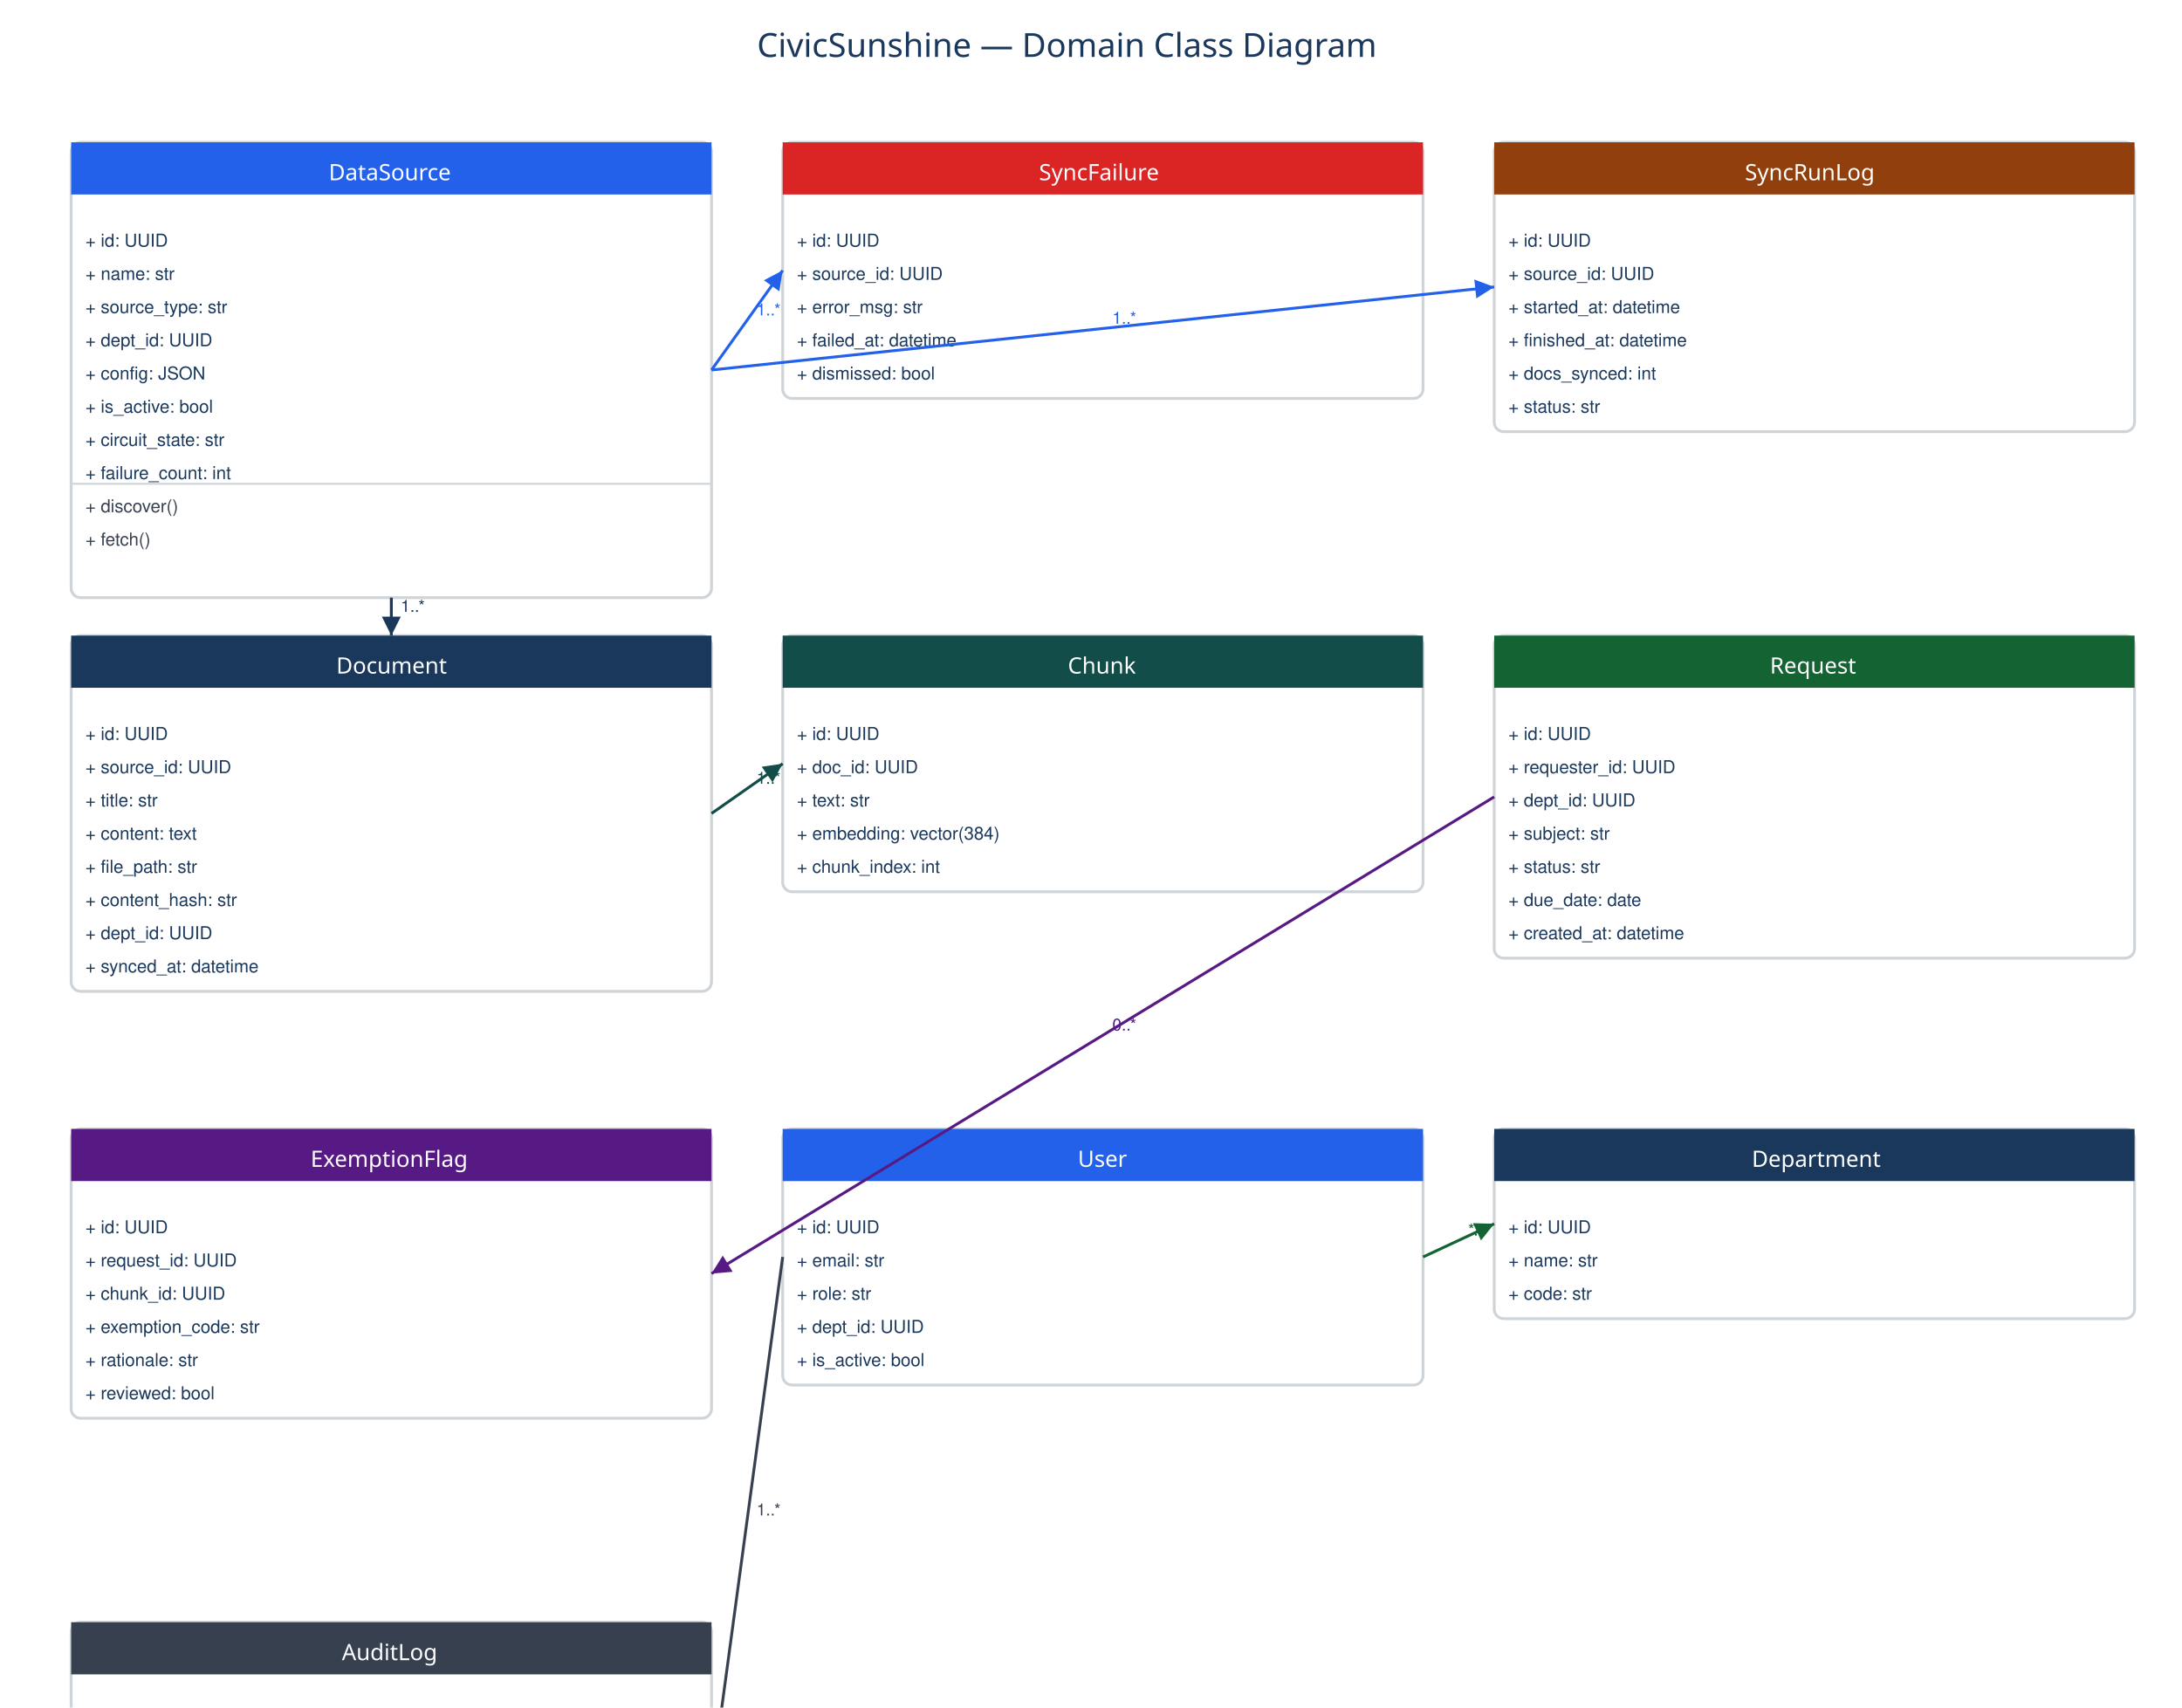
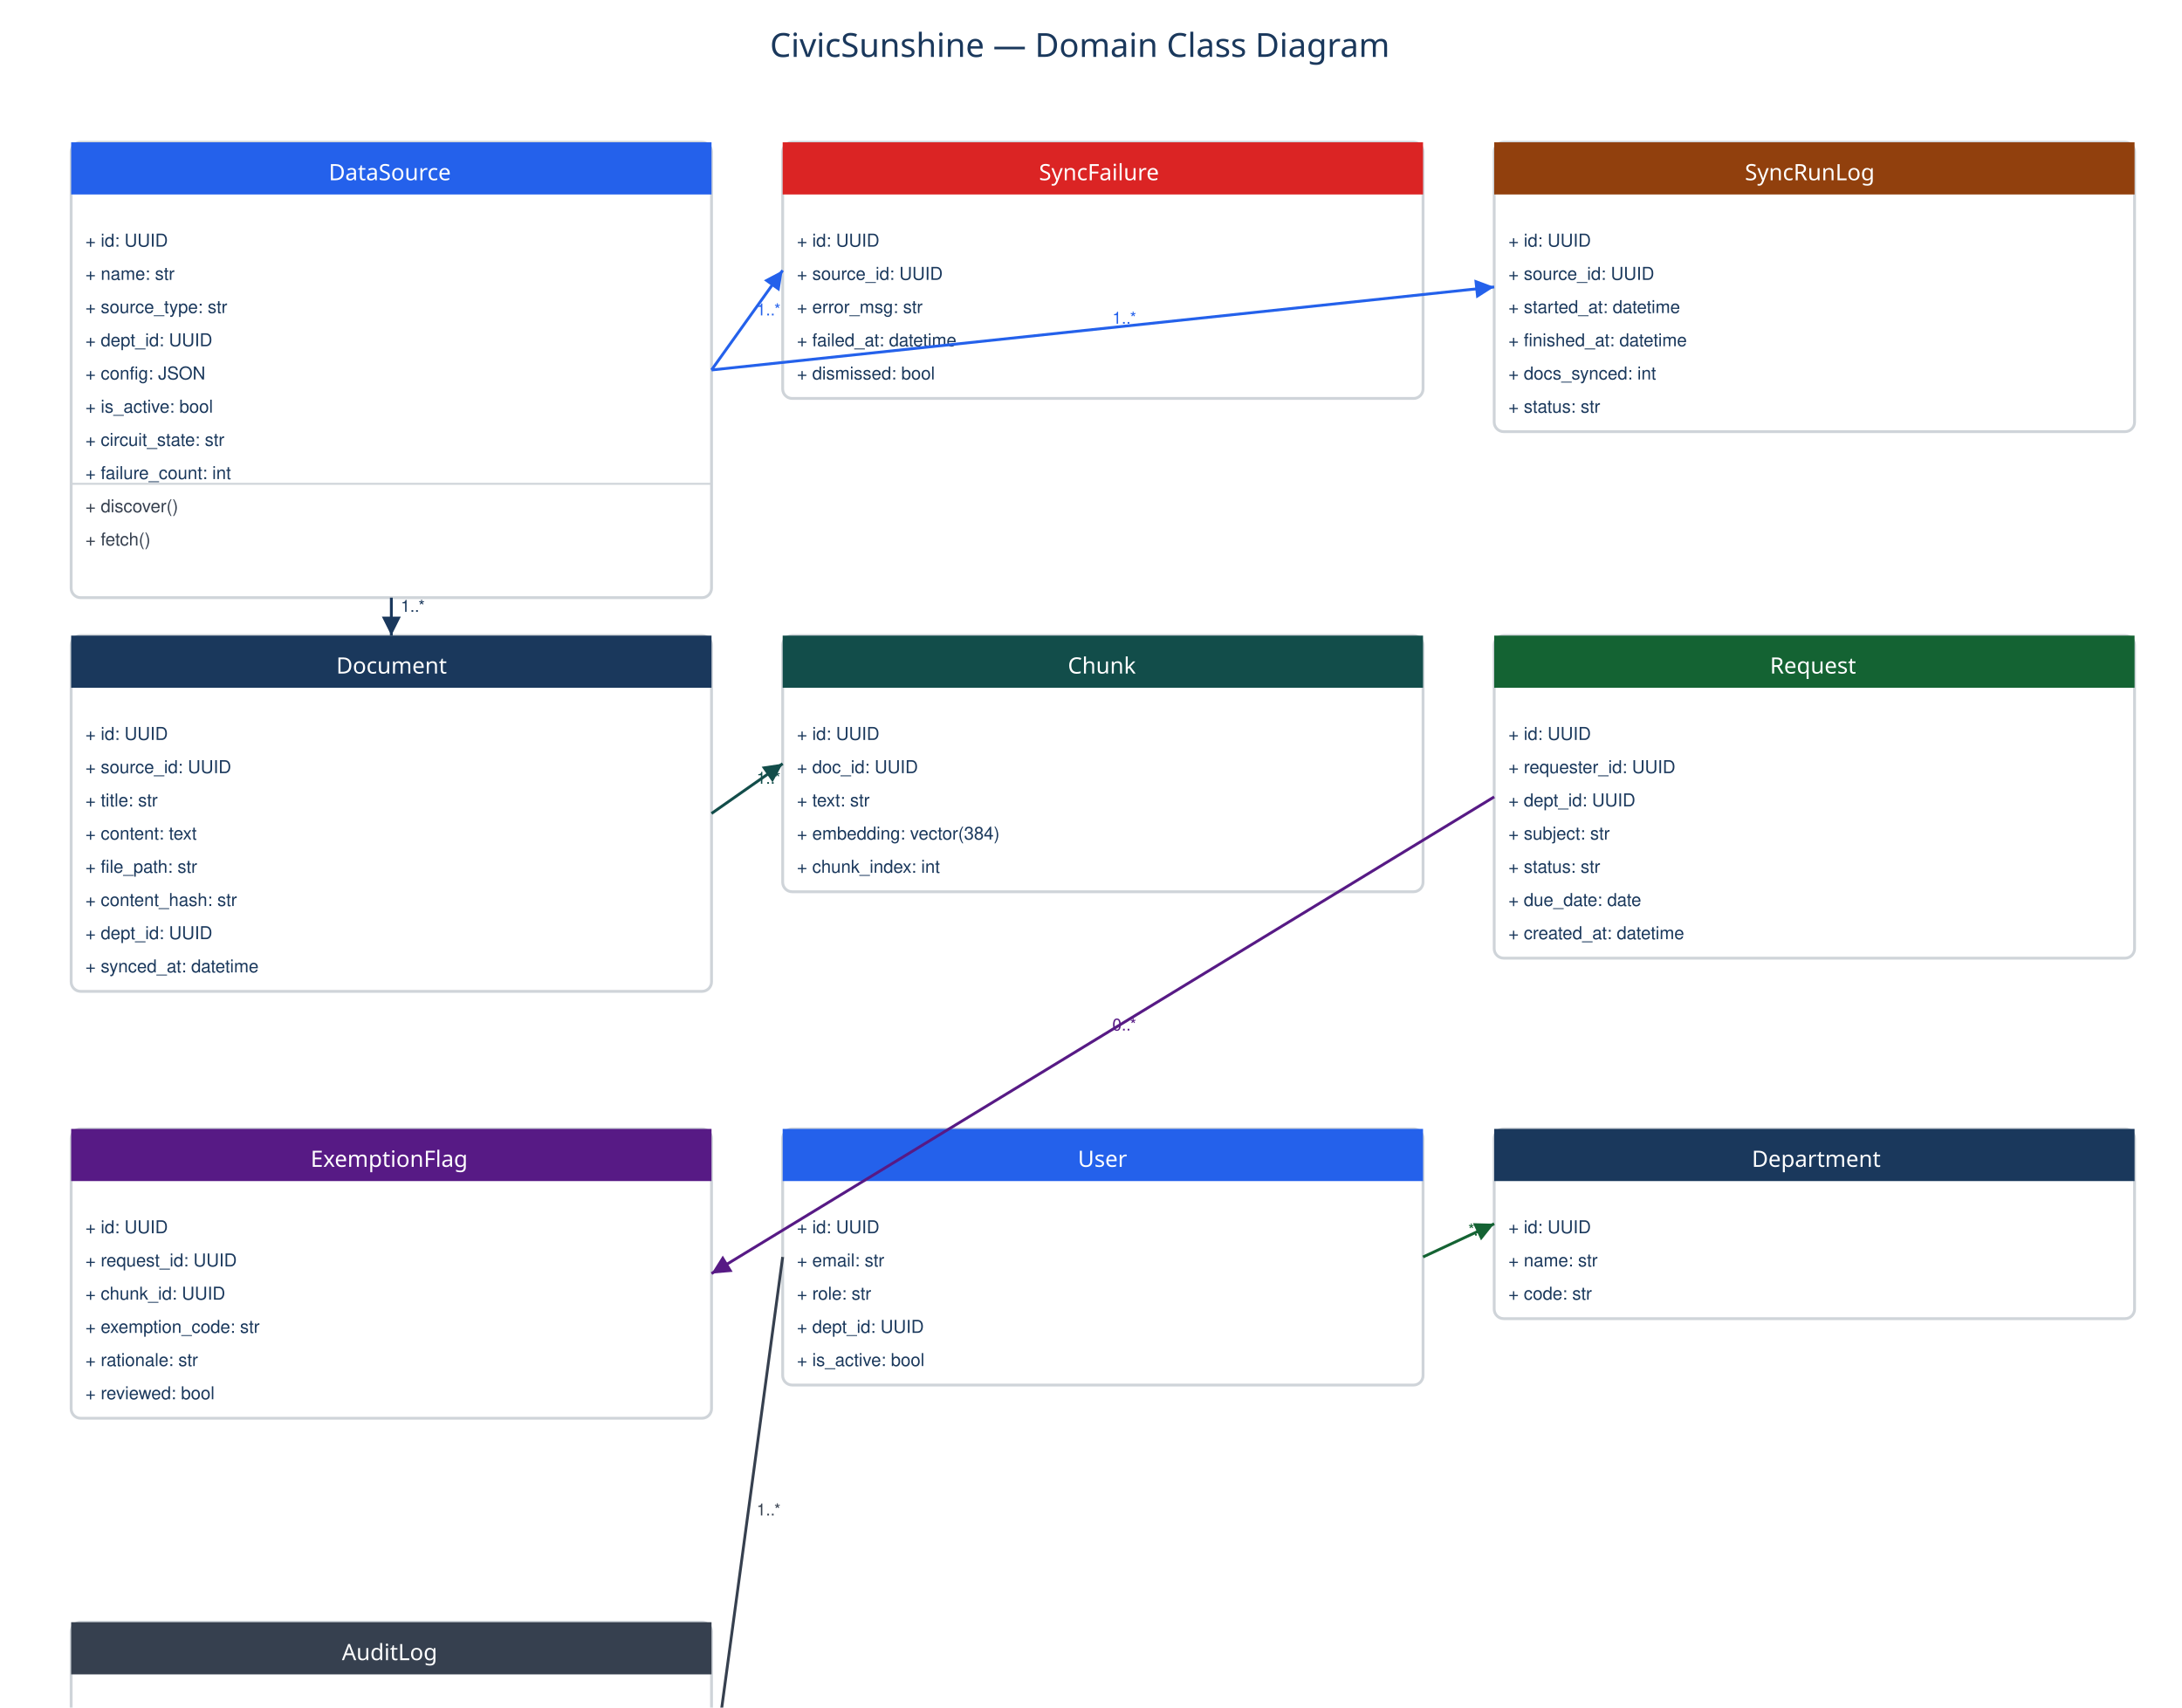
<svg xmlns="http://www.w3.org/2000/svg" width="920" height="720" preserveAspectRatio="xMinYMin meet" viewBox="0 0 920 720" version="1.0" fill-rule="evenodd">
  <clipPath id="clip">
    <rect x="0" y="0" width="920" height="720" />
  </clipPath>
  <g id="group" transform="scale(1,-1) translate(0,-720)" style="clip-path: url(#clip)">
    <g transform="">
      <rect x="0" y="0" width="920" height="720" style="stroke: none; stroke-linecap: butt; stroke-width: 1; fill: rgb(100%,100%,100%); fill-rule: evenodd;" />
-       <text x="319.181" y="696" style="font-family: Helvetica-Bold; font-size: 14px;fill: rgb(10%,22%,36%); stroke:none;" transform="translate(0,1392) scale(1,-1)">CivicSunshine — Domain Class Diagram</text>
+       <text x="324.627" y="696" style="font-family: Helvetica-Bold; font-size: 14px;fill: rgb(10%,22%,36%); stroke:none;" transform="translate(0,1392) scale(1,-1)">CivicSunshine — Domain Class Diagram</text>
      <g transform="">
        <rect x="30" y="468" width="270" height="192" rx="4" ry="4" style="stroke: rgb(81%,83%,85%); stroke-linecap: butt; stroke-width: 1.2; fill: rgb(100%,100%,100%); fill-rule: evenodd;" />
        <rect x="30" y="638" width="270" height="22" style="stroke: none; stroke-linecap: butt; stroke-width: 1; fill: rgb(14%,38%,92%); fill-rule: evenodd;" />
        <text x="138.604" y="644" style="font-family: Helvetica-Bold; font-size: 9.5px;fill: rgb(100%,100%,100%); stroke:none;" transform="translate(0,1288) scale(1,-1)">DataSource</text>
        <text x="36" y="616" style="font-family: Helvetica; font-size: 7.5px;fill: rgb(10%,22%,36%); stroke:none;" transform="translate(0,1232) scale(1,-1)">+ id: UUID</text>
        <text x="36" y="602" style="font-family: Helvetica; font-size: 7.5px;fill: rgb(10%,22%,36%); stroke:none;" transform="translate(0,1204) scale(1,-1)">+ name: str</text>
        <text x="36" y="588" style="font-family: Helvetica; font-size: 7.5px;fill: rgb(10%,22%,36%); stroke:none;" transform="translate(0,1176) scale(1,-1)">+ source_type: str</text>
        <text x="36" y="574" style="font-family: Helvetica; font-size: 7.5px;fill: rgb(10%,22%,36%); stroke:none;" transform="translate(0,1148) scale(1,-1)">+ dept_id: UUID</text>
        <text x="36" y="560" style="font-family: Helvetica; font-size: 7.5px;fill: rgb(10%,22%,36%); stroke:none;" transform="translate(0,1120) scale(1,-1)">+ config: JSON</text>
        <text x="36" y="546" style="font-family: Helvetica; font-size: 7.5px;fill: rgb(10%,22%,36%); stroke:none;" transform="translate(0,1092) scale(1,-1)">+ is_active: bool</text>
        <text x="36" y="532" style="font-family: Helvetica; font-size: 7.5px;fill: rgb(10%,22%,36%); stroke:none;" transform="translate(0,1064) scale(1,-1)">+ circuit_state: str</text>
        <text x="36" y="518" style="font-family: Helvetica; font-size: 7.5px;fill: rgb(10%,22%,36%); stroke:none;" transform="translate(0,1036) scale(1,-1)">+ failure_count: int</text>
        <path d="M 30,516 L 300,516 Z" style="stroke: rgb(81%,83%,85%); stroke-linecap: butt; stroke-width: 0.8;" />
        <text x="36" y="504" style="font-family: Helvetica; font-size: 7.5px;fill: rgb(21%,25%,31%); stroke:none;" transform="translate(0,1008) scale(1,-1)">+ discover()</text>
        <text x="36" y="490" style="font-family: Helvetica; font-size: 7.5px;fill: rgb(21%,25%,31%); stroke:none;" transform="translate(0,980) scale(1,-1)">+ fetch()</text>
      </g>
      <g transform="">
        <rect x="330" y="552" width="270" height="108" rx="4" ry="4" style="stroke: rgb(81%,83%,85%); stroke-linecap: butt; stroke-width: 1.2; fill: rgb(100%,100%,100%); fill-rule: evenodd;" />
        <rect x="330" y="638" width="270" height="22" style="stroke: none; stroke-linecap: butt; stroke-width: 1; fill: rgb(86%,14%,14%); fill-rule: evenodd;" />
        <text x="438.072" y="644" style="font-family: Helvetica-Bold; font-size: 9.5px;fill: rgb(100%,100%,100%); stroke:none;" transform="translate(0,1288) scale(1,-1)">SyncFailure</text>
        <text x="336" y="616" style="font-family: Helvetica; font-size: 7.5px;fill: rgb(10%,22%,36%); stroke:none;" transform="translate(0,1232) scale(1,-1)">+ id: UUID</text>
        <text x="336" y="602" style="font-family: Helvetica; font-size: 7.5px;fill: rgb(10%,22%,36%); stroke:none;" transform="translate(0,1204) scale(1,-1)">+ source_id: UUID</text>
        <text x="336" y="588" style="font-family: Helvetica; font-size: 7.5px;fill: rgb(10%,22%,36%); stroke:none;" transform="translate(0,1176) scale(1,-1)">+ error_msg: str</text>
        <text x="336" y="574" style="font-family: Helvetica; font-size: 7.5px;fill: rgb(10%,22%,36%); stroke:none;" transform="translate(0,1148) scale(1,-1)">+ failed_at: datetime</text>
        <text x="336" y="560" style="font-family: Helvetica; font-size: 7.5px;fill: rgb(10%,22%,36%); stroke:none;" transform="translate(0,1120) scale(1,-1)">+ dismissed: bool</text>
      </g>
      <g transform="">
        <rect x="630" y="538" width="270" height="122" rx="4" ry="4" style="stroke: rgb(81%,83%,85%); stroke-linecap: butt; stroke-width: 1.2; fill: rgb(100%,100%,100%); fill-rule: evenodd;" />
        <rect x="630" y="638" width="270" height="22" style="stroke: none; stroke-linecap: butt; stroke-width: 1; fill: rgb(57%,25%,5%); fill-rule: evenodd;" />
        <text x="735.707" y="644" style="font-family: Helvetica-Bold; font-size: 9.5px;fill: rgb(100%,100%,100%); stroke:none;" transform="translate(0,1288) scale(1,-1)">SyncRunLog</text>
        <text x="636" y="616" style="font-family: Helvetica; font-size: 7.5px;fill: rgb(10%,22%,36%); stroke:none;" transform="translate(0,1232) scale(1,-1)">+ id: UUID</text>
        <text x="636" y="602" style="font-family: Helvetica; font-size: 7.5px;fill: rgb(10%,22%,36%); stroke:none;" transform="translate(0,1204) scale(1,-1)">+ source_id: UUID</text>
        <text x="636" y="588" style="font-family: Helvetica; font-size: 7.5px;fill: rgb(10%,22%,36%); stroke:none;" transform="translate(0,1176) scale(1,-1)">+ started_at: datetime</text>
        <text x="636" y="574" style="font-family: Helvetica; font-size: 7.5px;fill: rgb(10%,22%,36%); stroke:none;" transform="translate(0,1148) scale(1,-1)">+ finished_at: datetime</text>
        <text x="636" y="560" style="font-family: Helvetica; font-size: 7.5px;fill: rgb(10%,22%,36%); stroke:none;" transform="translate(0,1120) scale(1,-1)">+ docs_synced: int</text>
        <text x="636" y="546" style="font-family: Helvetica; font-size: 7.5px;fill: rgb(10%,22%,36%); stroke:none;" transform="translate(0,1092) scale(1,-1)">+ status: str</text>
      </g>
      <g transform="">
        <rect x="30" y="302" width="270" height="150" rx="4" ry="4" style="stroke: rgb(81%,83%,85%); stroke-linecap: butt; stroke-width: 1.2; fill: rgb(100%,100%,100%); fill-rule: evenodd;" />
        <rect x="30" y="430" width="270" height="22" style="stroke: none; stroke-linecap: butt; stroke-width: 1; fill: rgb(10%,22%,36%); fill-rule: evenodd;" />
        <text x="141.777" y="436" style="font-family: Helvetica-Bold; font-size: 9.5px;fill: rgb(100%,100%,100%); stroke:none;" transform="translate(0,872) scale(1,-1)">Document</text>
        <text x="36" y="408" style="font-family: Helvetica; font-size: 7.5px;fill: rgb(10%,22%,36%); stroke:none;" transform="translate(0,816) scale(1,-1)">+ id: UUID</text>
        <text x="36" y="394" style="font-family: Helvetica; font-size: 7.5px;fill: rgb(10%,22%,36%); stroke:none;" transform="translate(0,788) scale(1,-1)">+ source_id: UUID</text>
        <text x="36" y="380" style="font-family: Helvetica; font-size: 7.5px;fill: rgb(10%,22%,36%); stroke:none;" transform="translate(0,760) scale(1,-1)">+ title: str</text>
        <text x="36" y="366" style="font-family: Helvetica; font-size: 7.5px;fill: rgb(10%,22%,36%); stroke:none;" transform="translate(0,732) scale(1,-1)">+ content: text</text>
        <text x="36" y="352" style="font-family: Helvetica; font-size: 7.5px;fill: rgb(10%,22%,36%); stroke:none;" transform="translate(0,704) scale(1,-1)">+ file_path: str</text>
        <text x="36" y="338" style="font-family: Helvetica; font-size: 7.5px;fill: rgb(10%,22%,36%); stroke:none;" transform="translate(0,676) scale(1,-1)">+ content_hash: str</text>
        <text x="36" y="324" style="font-family: Helvetica; font-size: 7.5px;fill: rgb(10%,22%,36%); stroke:none;" transform="translate(0,648) scale(1,-1)">+ dept_id: UUID</text>
        <text x="36" y="310" style="font-family: Helvetica; font-size: 7.5px;fill: rgb(10%,22%,36%); stroke:none;" transform="translate(0,620) scale(1,-1)">+ synced_at: datetime</text>
      </g>
      <g transform="">
        <rect x="330" y="344" width="270" height="108" rx="4" ry="4" style="stroke: rgb(81%,83%,85%); stroke-linecap: butt; stroke-width: 1.2; fill: rgb(100%,100%,100%); fill-rule: evenodd;" />
        <rect x="330" y="430" width="270" height="22" style="stroke: none; stroke-linecap: butt; stroke-width: 1; fill: rgb(7%,30%,29%); fill-rule: evenodd;" />
        <text x="450.223" y="436" style="font-family: Helvetica-Bold; font-size: 9.5px;fill: rgb(100%,100%,100%); stroke:none;" transform="translate(0,872) scale(1,-1)">Chunk</text>
        <text x="336" y="408" style="font-family: Helvetica; font-size: 7.5px;fill: rgb(10%,22%,36%); stroke:none;" transform="translate(0,816) scale(1,-1)">+ id: UUID</text>
        <text x="336" y="394" style="font-family: Helvetica; font-size: 7.5px;fill: rgb(10%,22%,36%); stroke:none;" transform="translate(0,788) scale(1,-1)">+ doc_id: UUID</text>
        <text x="336" y="380" style="font-family: Helvetica; font-size: 7.5px;fill: rgb(10%,22%,36%); stroke:none;" transform="translate(0,760) scale(1,-1)">+ text: str</text>
        <text x="336" y="366" style="font-family: Helvetica; font-size: 7.5px;fill: rgb(10%,22%,36%); stroke:none;" transform="translate(0,732) scale(1,-1)">+ embedding: vector(384)</text>
        <text x="336" y="352" style="font-family: Helvetica; font-size: 7.5px;fill: rgb(10%,22%,36%); stroke:none;" transform="translate(0,704) scale(1,-1)">+ chunk_index: int</text>
      </g>
      <g transform="">
        <rect x="630" y="316" width="270" height="136" rx="4" ry="4" style="stroke: rgb(81%,83%,85%); stroke-linecap: butt; stroke-width: 1.2; fill: rgb(100%,100%,100%); fill-rule: evenodd;" />
        <rect x="630" y="430" width="270" height="22" style="stroke: none; stroke-linecap: butt; stroke-width: 1; fill: rgb(8%,39%,20%); fill-rule: evenodd;" />
        <text x="746.261" y="436" style="font-family: Helvetica-Bold; font-size: 9.5px;fill: rgb(100%,100%,100%); stroke:none;" transform="translate(0,872) scale(1,-1)">Request</text>
        <text x="636" y="408" style="font-family: Helvetica; font-size: 7.5px;fill: rgb(10%,22%,36%); stroke:none;" transform="translate(0,816) scale(1,-1)">+ id: UUID</text>
        <text x="636" y="394" style="font-family: Helvetica; font-size: 7.5px;fill: rgb(10%,22%,36%); stroke:none;" transform="translate(0,788) scale(1,-1)">+ requester_id: UUID</text>
        <text x="636" y="380" style="font-family: Helvetica; font-size: 7.5px;fill: rgb(10%,22%,36%); stroke:none;" transform="translate(0,760) scale(1,-1)">+ dept_id: UUID</text>
        <text x="636" y="366" style="font-family: Helvetica; font-size: 7.5px;fill: rgb(10%,22%,36%); stroke:none;" transform="translate(0,732) scale(1,-1)">+ subject: str</text>
        <text x="636" y="352" style="font-family: Helvetica; font-size: 7.5px;fill: rgb(10%,22%,36%); stroke:none;" transform="translate(0,704) scale(1,-1)">+ status: str</text>
        <text x="636" y="338" style="font-family: Helvetica; font-size: 7.5px;fill: rgb(10%,22%,36%); stroke:none;" transform="translate(0,676) scale(1,-1)">+ due_date: date</text>
        <text x="636" y="324" style="font-family: Helvetica; font-size: 7.5px;fill: rgb(10%,22%,36%); stroke:none;" transform="translate(0,648) scale(1,-1)">+ created_at: datetime</text>
      </g>
      <g transform="">
        <rect x="30" y="122" width="270" height="122" rx="4" ry="4" style="stroke: rgb(81%,83%,85%); stroke-linecap: butt; stroke-width: 1.2; fill: rgb(100%,100%,100%); fill-rule: evenodd;" />
        <rect x="30" y="222" width="270" height="22" style="stroke: none; stroke-linecap: butt; stroke-width: 1; fill: rgb(34%,10%,52%); fill-rule: evenodd;" />
        <text x="130.952" y="228" style="font-family: Helvetica-Bold; font-size: 9.5px;fill: rgb(100%,100%,100%); stroke:none;" transform="translate(0,456) scale(1,-1)">ExemptionFlag</text>
        <text x="36" y="200" style="font-family: Helvetica; font-size: 7.5px;fill: rgb(10%,22%,36%); stroke:none;" transform="translate(0,400) scale(1,-1)">+ id: UUID</text>
        <text x="36" y="186" style="font-family: Helvetica; font-size: 7.5px;fill: rgb(10%,22%,36%); stroke:none;" transform="translate(0,372) scale(1,-1)">+ request_id: UUID</text>
        <text x="36" y="172" style="font-family: Helvetica; font-size: 7.5px;fill: rgb(10%,22%,36%); stroke:none;" transform="translate(0,344) scale(1,-1)">+ chunk_id: UUID</text>
        <text x="36" y="158" style="font-family: Helvetica; font-size: 7.5px;fill: rgb(10%,22%,36%); stroke:none;" transform="translate(0,316) scale(1,-1)">+ exemption_code: str</text>
        <text x="36" y="144" style="font-family: Helvetica; font-size: 7.5px;fill: rgb(10%,22%,36%); stroke:none;" transform="translate(0,288) scale(1,-1)">+ rationale: str</text>
        <text x="36" y="130" style="font-family: Helvetica; font-size: 7.5px;fill: rgb(10%,22%,36%); stroke:none;" transform="translate(0,260) scale(1,-1)">+ reviewed: bool</text>
      </g>
      <g transform="">
        <rect x="330" y="136" width="270" height="108" rx="4" ry="4" style="stroke: rgb(81%,83%,85%); stroke-linecap: butt; stroke-width: 1.2; fill: rgb(100%,100%,100%); fill-rule: evenodd;" />
        <rect x="330" y="222" width="270" height="22" style="stroke: none; stroke-linecap: butt; stroke-width: 1; fill: rgb(14%,38%,92%); fill-rule: evenodd;" />
        <text x="454.441" y="228" style="font-family: Helvetica-Bold; font-size: 9.5px;fill: rgb(100%,100%,100%); stroke:none;" transform="translate(0,456) scale(1,-1)">User</text>
        <text x="336" y="200" style="font-family: Helvetica; font-size: 7.5px;fill: rgb(10%,22%,36%); stroke:none;" transform="translate(0,400) scale(1,-1)">+ id: UUID</text>
        <text x="336" y="186" style="font-family: Helvetica; font-size: 7.5px;fill: rgb(10%,22%,36%); stroke:none;" transform="translate(0,372) scale(1,-1)">+ email: str</text>
        <text x="336" y="172" style="font-family: Helvetica; font-size: 7.5px;fill: rgb(10%,22%,36%); stroke:none;" transform="translate(0,344) scale(1,-1)">+ role: str</text>
        <text x="336" y="158" style="font-family: Helvetica; font-size: 7.5px;fill: rgb(10%,22%,36%); stroke:none;" transform="translate(0,316) scale(1,-1)">+ dept_id: UUID</text>
        <text x="336" y="144" style="font-family: Helvetica; font-size: 7.5px;fill: rgb(10%,22%,36%); stroke:none;" transform="translate(0,288) scale(1,-1)">+ is_active: bool</text>
      </g>
      <g transform="">
        <rect x="630" y="164" width="270" height="80" rx="4" ry="4" style="stroke: rgb(81%,83%,85%); stroke-linecap: butt; stroke-width: 1.2; fill: rgb(100%,100%,100%); fill-rule: evenodd;" />
        <rect x="630" y="222" width="270" height="22" style="stroke: none; stroke-linecap: butt; stroke-width: 1; fill: rgb(10%,22%,36%); fill-rule: evenodd;" />
        <text x="738.609" y="228" style="font-family: Helvetica-Bold; font-size: 9.5px;fill: rgb(100%,100%,100%); stroke:none;" transform="translate(0,456) scale(1,-1)">Department</text>
        <text x="636" y="200" style="font-family: Helvetica; font-size: 7.5px;fill: rgb(10%,22%,36%); stroke:none;" transform="translate(0,400) scale(1,-1)">+ id: UUID</text>
        <text x="636" y="186" style="font-family: Helvetica; font-size: 7.5px;fill: rgb(10%,22%,36%); stroke:none;" transform="translate(0,372) scale(1,-1)">+ name: str</text>
        <text x="636" y="172" style="font-family: Helvetica; font-size: 7.5px;fill: rgb(10%,22%,36%); stroke:none;" transform="translate(0,344) scale(1,-1)">+ code: str</text>
      </g>
      <g transform="">
        <rect x="30" y="-100" width="270" height="136" rx="4" ry="4" style="stroke: rgb(81%,83%,85%); stroke-linecap: butt; stroke-width: 1.2; fill: rgb(100%,100%,100%); fill-rule: evenodd;" />
        <rect x="30" y="14" width="270" height="22" style="stroke: none; stroke-linecap: butt; stroke-width: 1; fill: rgb(21%,25%,31%); fill-rule: evenodd;" />
        <text x="144.157" y="20" style="font-family: Helvetica-Bold; font-size: 9.5px;fill: rgb(100%,100%,100%); stroke:none;" transform="translate(0,40) scale(1,-1)">AuditLog</text>
        <text x="36" y="-8" style="font-family: Helvetica; font-size: 7.5px;fill: rgb(10%,22%,36%); stroke:none;" transform="translate(0,-16) scale(1,-1)">+ id: UUID</text>
        <text x="36" y="-22" style="font-family: Helvetica; font-size: 7.5px;fill: rgb(10%,22%,36%); stroke:none;" transform="translate(0,-44) scale(1,-1)">+ user_id: UUID</text>
        <text x="36" y="-36" style="font-family: Helvetica; font-size: 7.5px;fill: rgb(10%,22%,36%); stroke:none;" transform="translate(0,-72) scale(1,-1)">+ action: str</text>
        <text x="36" y="-50" style="font-family: Helvetica; font-size: 7.5px;fill: rgb(10%,22%,36%); stroke:none;" transform="translate(0,-100) scale(1,-1)">+ entity: str</text>
        <text x="36" y="-64" style="font-family: Helvetica; font-size: 7.5px;fill: rgb(10%,22%,36%); stroke:none;" transform="translate(0,-128) scale(1,-1)">+ entity_id: UUID</text>
        <text x="36" y="-78" style="font-family: Helvetica; font-size: 7.5px;fill: rgb(10%,22%,36%); stroke:none;" transform="translate(0,-156) scale(1,-1)">+ timestamp: datetime</text>
        <text x="36" y="-92" style="font-family: Helvetica; font-size: 7.5px;fill: rgb(10%,22%,36%); stroke:none;" transform="translate(0,-184) scale(1,-1)">+ detail: JSON</text>
      </g>
      <g transform="">
        <path d="M 300,564 L 330,606 Z" style="stroke: rgb(14%,38%,92%); stroke-linecap: butt; stroke-width: 1.2;" />
        <polygon points="330 606, 322.095 601.815, 328.605 597.165" style="stroke: rgb(14%,38%,92%); stroke-linecap: butt; stroke-width: 0; fill: rgb(14%,38%,92%); fill-rule: evenodd;" />
        <text x="319.0" y="587.0" style="font-family: Helvetica; font-size: 7px;fill: rgb(14%,38%,92%); stroke:none;" transform="translate(0,1174) scale(1,-1)">1..*</text>
      </g>
      <g transform="">
        <path d="M 300,564 L 630,599 Z" style="stroke: rgb(14%,38%,92%); stroke-linecap: butt; stroke-width: 1.2;" />
        <polygon points="630 599, 621.623 602.134, 622.466 594.179" style="stroke: rgb(14%,38%,92%); stroke-linecap: butt; stroke-width: 0; fill: rgb(14%,38%,92%); fill-rule: evenodd;" />
        <text x="469.0" y="583.5" style="font-family: Helvetica; font-size: 7px;fill: rgb(14%,38%,92%); stroke:none;" transform="translate(0,1167) scale(1,-1)">1..*</text>
      </g>
      <g transform="">
        <path d="M 165,468 L 165,452 Z" style="stroke: rgb(10%,22%,36%); stroke-linecap: butt; stroke-width: 1.2;" />
        <polygon points="165 452, 169 460, 161 460" style="stroke: rgb(10%,22%,36%); stroke-linecap: butt; stroke-width: 0; fill: rgb(10%,22%,36%); fill-rule: evenodd;" />
        <text x="169.0" y="462.0" style="font-family: Helvetica; font-size: 7px;fill: rgb(10%,22%,36%); stroke:none;" transform="translate(0,924) scale(1,-1)">1..*</text>
      </g>
      <g transform="">
        <path d="M 300,377 L 330,398 Z" style="stroke: rgb(7%,30%,29%); stroke-linecap: butt; stroke-width: 1.2;" />
        <polygon points="330 398, 321.152 396.689, 325.74 390.135" style="stroke: rgb(7%,30%,29%); stroke-linecap: butt; stroke-width: 0; fill: rgb(7%,30%,29%); fill-rule: evenodd;" />
        <text x="319.0" y="389.5" style="font-family: Helvetica; font-size: 7px;fill: rgb(7%,30%,29%); stroke:none;" transform="translate(0,779) scale(1,-1)">1..*</text>
      </g>
      <g transform="">
        <path d="M 630,384 L 300,183 Z" style="stroke: rgb(34%,10%,52%); stroke-linecap: butt; stroke-width: 1.2;" />
        <polygon points="300 183, 308.913 183.745, 304.752 190.578" style="stroke: rgb(34%,10%,52%); stroke-linecap: butt; stroke-width: 0; fill: rgb(34%,10%,52%); fill-rule: evenodd;" />
        <text x="469.0" y="285.5" style="font-family: Helvetica; font-size: 7px;fill: rgb(34%,10%,52%); stroke:none;" transform="translate(0,571) scale(1,-1)">0..*</text>
      </g>
      <g transform="">
        <path d="M 600,190 L 630,204 Z" style="stroke: rgb(8%,39%,20%); stroke-linecap: butt; stroke-width: 1.2;" />
        <polygon points="630 204, 621.059 204.242, 624.442 196.992" style="stroke: rgb(8%,39%,20%); stroke-linecap: butt; stroke-width: 0; fill: rgb(8%,39%,20%); fill-rule: evenodd;" />
        <text x="619.0" y="199.0" style="font-family: Helvetica; font-size: 7px;fill: rgb(8%,39%,20%); stroke:none;" transform="translate(0,398) scale(1,-1)">*.1</text>
      </g>
      <g transform="">
        <path d="M 330,190 L 300,-32 Z" style="stroke: rgb(21%,25%,31%); stroke-linecap: butt; stroke-width: 1.2;" />
        <polygon points="300 -32, 305.035 -24.608, 297.107 -23.536" style="stroke: rgb(21%,25%,31%); stroke-linecap: butt; stroke-width: 0; fill: rgb(21%,25%,31%); fill-rule: evenodd;" />
        <text x="319.0" y="81.0" style="font-family: Helvetica; font-size: 7px;fill: rgb(21%,25%,31%); stroke:none;" transform="translate(0,162) scale(1,-1)">1..*</text>
      </g>
    </g>
  </g>
</svg>
